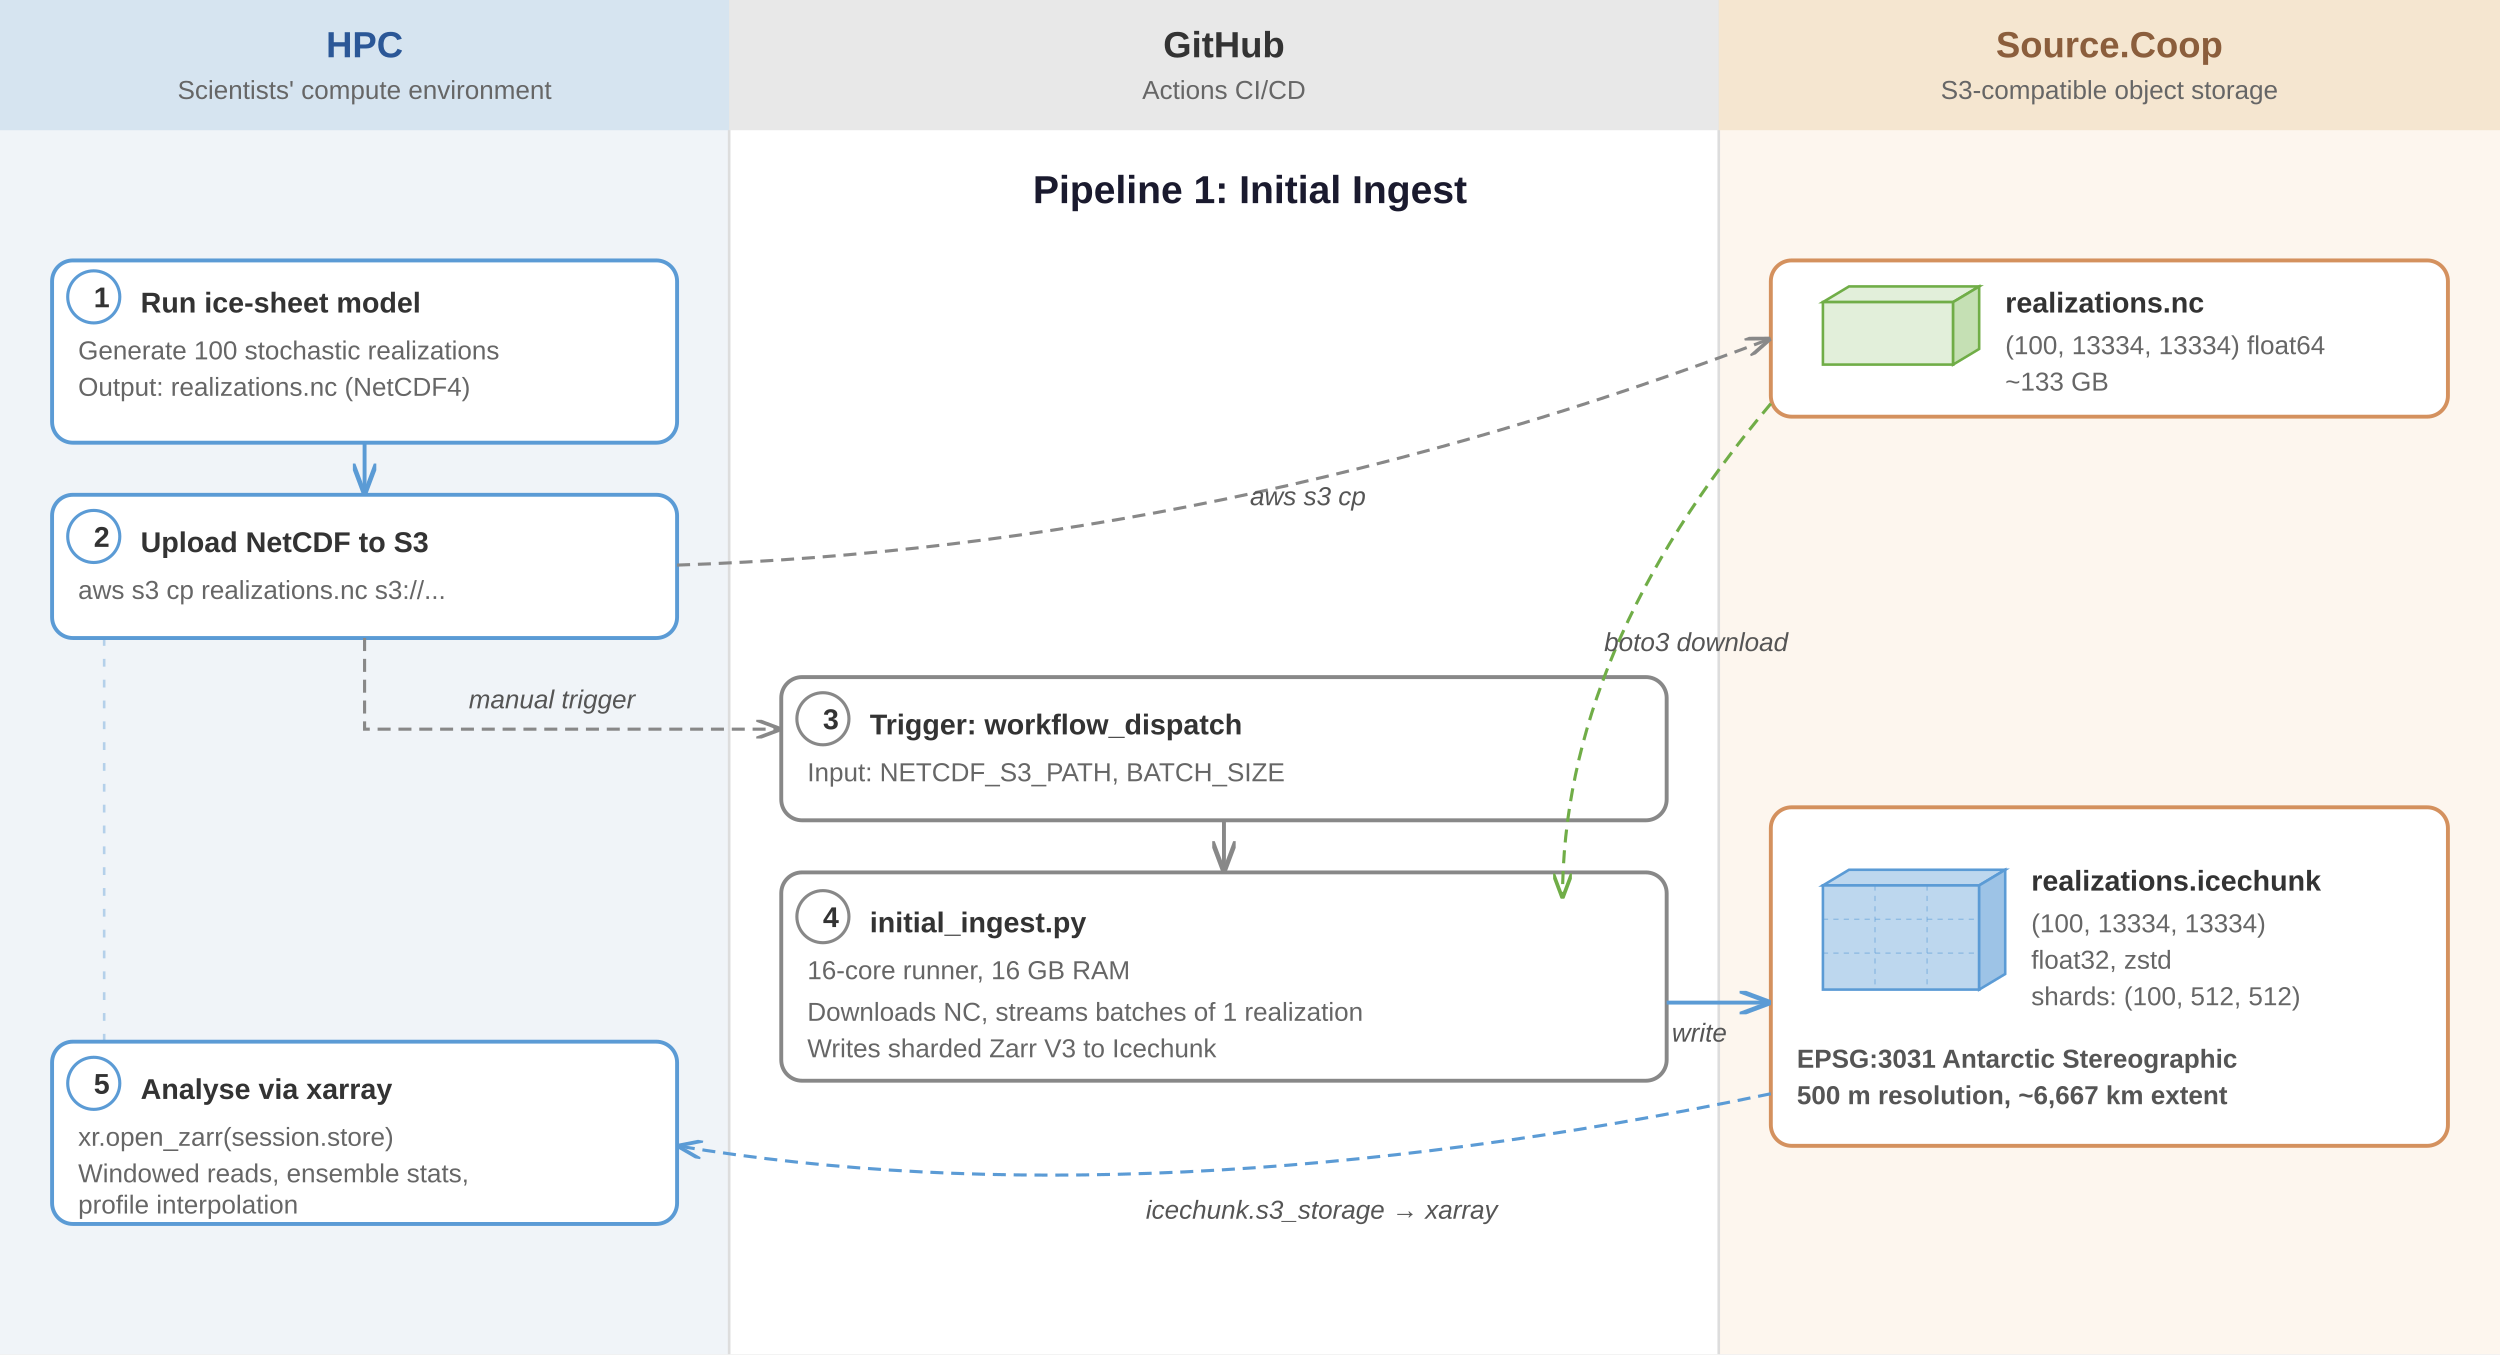
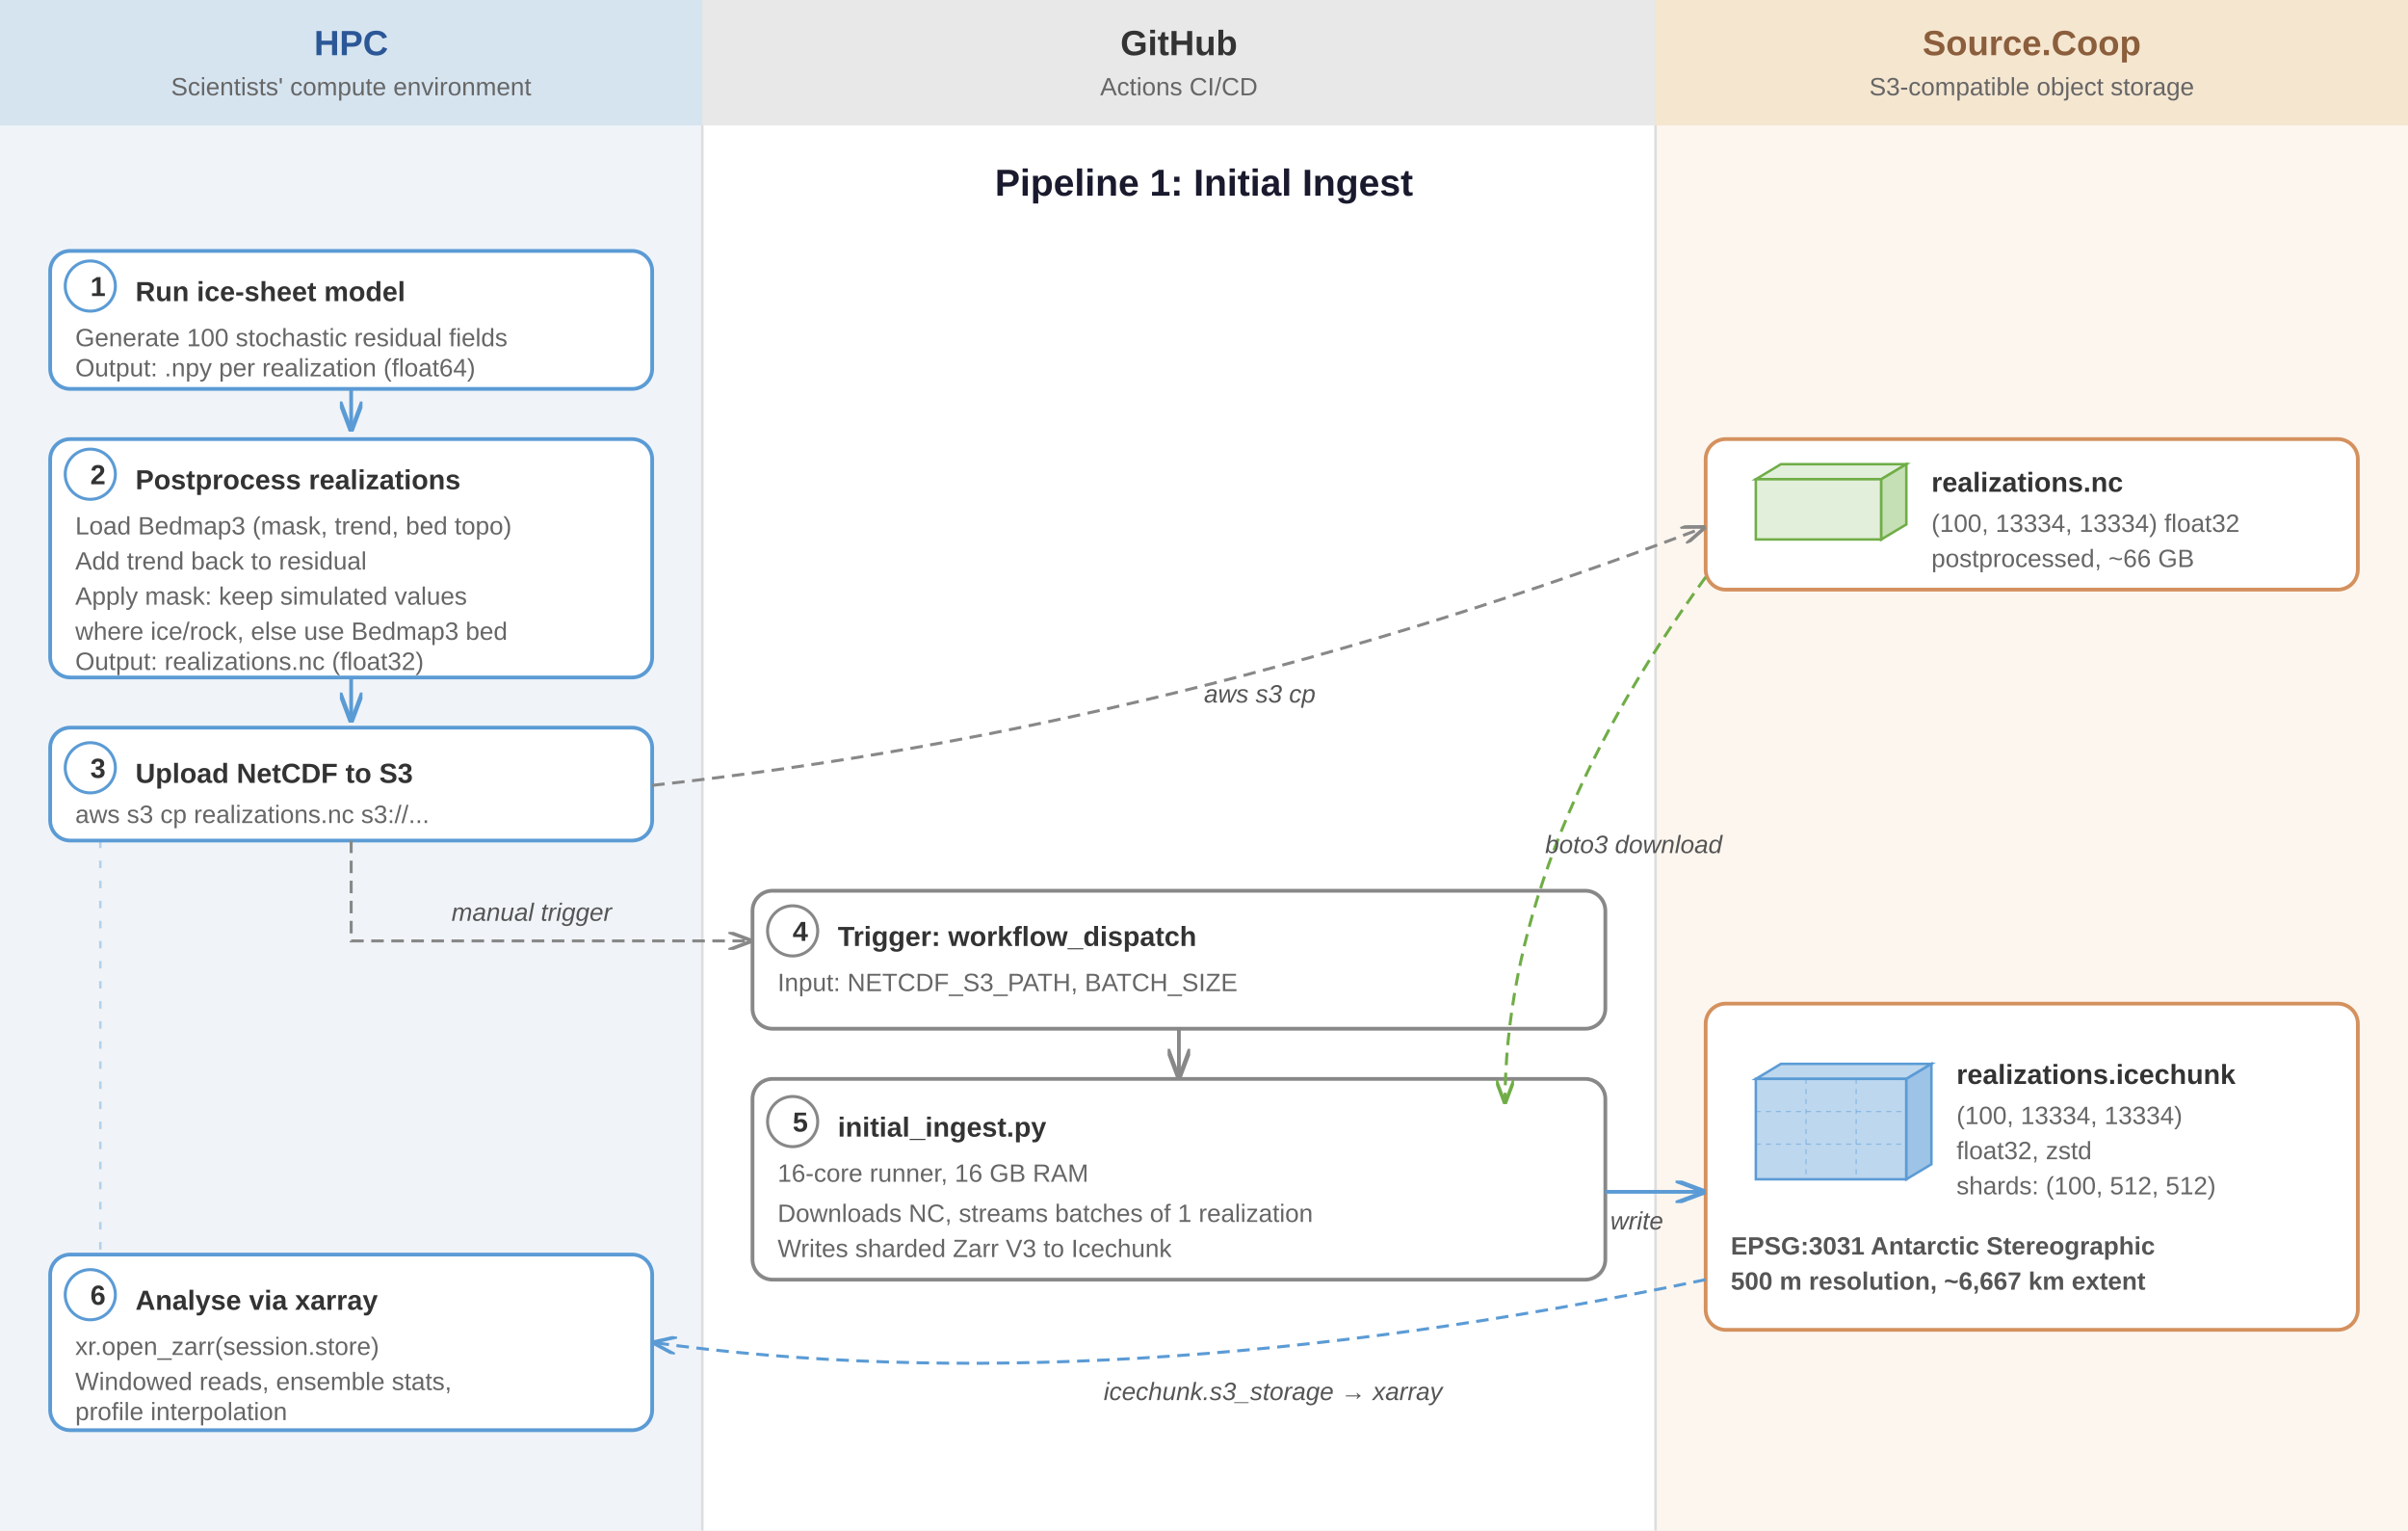
- <svg xmlns="http://www.w3.org/2000/svg" width="960" height="520" viewBox="0 0 960 520">
+ <svg xmlns="http://www.w3.org/2000/svg" width="960" height="610" viewBox="0 0 960 610">
  <style>
    text { font-family: -apple-system, 'Helvetica Neue', Arial, sans-serif; }
    .env-label { font-size: 14px; font-weight: 700; }
    .env-sub { font-size: 10px; fill: #666; }
    .step-bold { font-size: 11px; fill: #333; font-weight: 600; }
    .detail { font-size: 10px; fill: #666; }
    .dim { font-size: 10px; fill: #555; font-weight: 600; }
    .arrow-label { font-size: 10px; fill: #555; font-style: italic; }
  </style>
  <defs>
    <marker id="arr" markerWidth="8" markerHeight="6" refX="8" refY="3" orient="auto">
      <path d="M0,0 L8,3 L0,6" fill="none" stroke="#888" stroke-width="1.2" />
    </marker>
    <marker id="arr-blue" markerWidth="8" markerHeight="6" refX="8" refY="3" orient="auto">
      <path d="M0,0 L8,3 L0,6" fill="none" stroke="#5B9BD5" stroke-width="1.2" />
    </marker>
    <marker id="arr-green" markerWidth="8" markerHeight="6" refX="8" refY="3" orient="auto">
      <path d="M0,0 L8,3 L0,6" fill="none" stroke="#70AD47" stroke-width="1.2" />
    </marker>
  </defs>
-   <rect x="0" y="0" width="280" height="520" fill="#F0F4F8" />
-   <rect x="280" y="0" width="380" height="520" fill="#FFFFFF" />
-   <rect x="660" y="0" width="300" height="520" fill="#FDF6EE" />
-   <line x1="280" y1="0" x2="280" y2="520" stroke="#ddd" stroke-width="1" />
-   <line x1="660" y1="0" x2="660" y2="520" stroke="#ddd" stroke-width="1" />
+   <rect x="0" y="0" width="280" height="610" fill="#F0F4F8" />
+   <rect x="280" y="0" width="380" height="610" fill="#FFFFFF" />
+   <rect x="660" y="0" width="300" height="610" fill="#FDF6EE" />
+   <line x1="280" y1="0" x2="280" y2="610" stroke="#ddd" stroke-width="1" />
+   <line x1="660" y1="0" x2="660" y2="610" stroke="#ddd" stroke-width="1" />
  <rect x="0" y="0" width="280" height="50" fill="#D6E4F0" />
  <text x="140" y="22" text-anchor="middle" class="env-label" fill="#2B5797">HPC</text>
  <text x="140" y="38" text-anchor="middle" class="env-sub">Scientists' compute environment</text>
  <rect x="280" y="0" width="380" height="50" fill="#E8E8E8" />
  <text x="470" y="22" text-anchor="middle" class="env-label" fill="#333">GitHub</text>
  <text x="470" y="38" text-anchor="middle" class="env-sub">Actions CI/CD</text>
  <rect x="660" y="0" width="300" height="50" fill="#F5E6D0" />
  <text x="810" y="22" text-anchor="middle" class="env-label" fill="#8B5E3C">Source.Coop</text>
  <text x="810" y="38" text-anchor="middle" class="env-sub">S3-compatible object storage</text>
  <text x="480" y="78" text-anchor="middle" font-size="15" font-weight="700" fill="#1a1a2e" font-family="-apple-system, 'Helvetica Neue', Arial, sans-serif">Pipeline 1: Initial Ingest</text>
-   <rect x="20" y="100" width="240" height="70" rx="8" fill="#fff" stroke="#5B9BD5" stroke-width="1.5" />
+   <rect x="20" y="100" width="240" height="55" rx="8" fill="#fff" stroke="#5B9BD5" stroke-width="1.5" />
  <text x="36" y="118" class="step-bold" fill="#2B5797">1</text>
  <circle cx="36" cy="114" r="10" fill="none" stroke="#5B9BD5" stroke-width="1.2" />
  <text x="54" y="120" class="step-bold">Run ice-sheet model</text>
-   <text x="30" y="138" class="detail">Generate 100 stochastic realizations</text>
-   <text x="30" y="152" class="detail">Output: realizations.nc (NetCDF4)</text>
-   <rect x="20" y="190" width="240" height="55" rx="8" fill="#fff" stroke="#5B9BD5" stroke-width="1.5" />
-   <text x="36" y="210" class="step-bold" fill="#2B5797">2</text>
-   <circle cx="36" cy="206" r="10" fill="none" stroke="#5B9BD5" stroke-width="1.2" />
-   <text x="54" y="212" class="step-bold">Upload NetCDF to S3</text>
-   <text x="30" y="230" class="detail">aws s3 cp realizations.nc s3://...</text>
-   <line x1="140" y1="170" x2="140" y2="190" stroke="#5B9BD5" stroke-width="1.5" marker-end="url(#arr-blue)" />
-   <rect x="680" y="100" width="260" height="60" rx="8" fill="#fff" stroke="#D4915E" stroke-width="1.5" />
-   <polygon points="700,116 750,116 760,110 710,110" fill="#E2EFDA" stroke="#70AD47" stroke-width="1" />
-   <polygon points="700,116 750,116 750,140 700,140" fill="#E2EFDA" stroke="#70AD47" stroke-width="1" />
-   <polygon points="750,116 760,110 760,134 750,140" fill="#C5E0B4" stroke="#70AD47" stroke-width="1" />
-   <text x="770" y="120" class="step-bold">realizations.nc</text>
-   <text x="770" y="136" class="detail">(100, 13334, 13334) float64</text>
-   <text x="770" y="150" class="detail">~133 GB</text>
-   <path d="M260,217 Q470,210 680,130" fill="none" stroke="#888" stroke-width="1.2" stroke-dasharray="5,3" marker-end="url(#arr)" />
-   <text x="480" y="194" class="arrow-label">aws s3 cp</text>
-   <rect x="300" y="260" width="340" height="55" rx="8" fill="#fff" stroke="#888" stroke-width="1.5" />
-   <text x="316" y="280" class="step-bold" fill="#333">3</text>
-   <circle cx="316" cy="276" r="10" fill="none" stroke="#888" stroke-width="1.2" />
-   <text x="334" y="282" class="step-bold">Trigger: workflow_dispatch</text>
-   <text x="310" y="300" class="detail">Input: NETCDF_S3_PATH, BATCH_SIZE</text>
-   <path d="M140,245 L140,280 L300,280" fill="none" stroke="#888" stroke-width="1.2" stroke-dasharray="5,3" marker-end="url(#arr)" />
-   <text x="180" y="272" class="arrow-label">manual trigger</text>
-   <rect x="300" y="335" width="340" height="80" rx="8" fill="#fff" stroke="#888" stroke-width="1.5" />
-   <text x="316" y="356" class="step-bold" fill="#333">4</text>
-   <circle cx="316" cy="352" r="10" fill="none" stroke="#888" stroke-width="1.2" />
-   <text x="334" y="358" class="step-bold">initial_ingest.py</text>
-   <text x="310" y="376" class="detail">16-core runner, 16 GB RAM</text>
-   <text x="310" y="392" class="detail">Downloads NC, streams batches of 1 realization</text>
-   <text x="310" y="406" class="detail">Writes sharded Zarr V3 to Icechunk</text>
-   <line x1="470" y1="315" x2="470" y2="335" stroke="#888" stroke-width="1.5" marker-end="url(#arr)" />
-   <path d="M680,155 Q600,250 600,345" fill="none" stroke="#70AD47" stroke-width="1.2" stroke-dasharray="5,3" marker-end="url(#arr-green)" />
-   <text x="616" y="250" class="arrow-label">boto3 download</text>
-   <rect x="680" y="310" width="260" height="130" rx="8" fill="#fff" stroke="#D4915E" stroke-width="1.5" />
-   <polygon points="700,340 760,340 770,334 710,334" fill="#BDD7EE" stroke="#5B9BD5" stroke-width="1" />
-   <polygon points="700,340 760,340 760,380 700,380" fill="#BDD7EE" stroke="#5B9BD5" stroke-width="1" />
-   <polygon points="760,340 770,334 770,374 760,380" fill="#9DC3E6" stroke="#5B9BD5" stroke-width="1" />
-   <line x1="720" y1="340" x2="720" y2="380" stroke="#5B9BD5" stroke-width="0.5" stroke-dasharray="2,2" opacity="0.5" />
-   <line x1="740" y1="340" x2="740" y2="380" stroke="#5B9BD5" stroke-width="0.5" stroke-dasharray="2,2" opacity="0.5" />
-   <line x1="700" y1="353" x2="760" y2="353" stroke="#5B9BD5" stroke-width="0.5" stroke-dasharray="2,2" opacity="0.5" />
-   <line x1="700" y1="366" x2="760" y2="366" stroke="#5B9BD5" stroke-width="0.5" stroke-dasharray="2,2" opacity="0.5" />
-   <text x="780" y="342" class="step-bold">realizations.icechunk</text>
-   <text x="780" y="358" class="detail">(100, 13334, 13334)</text>
-   <text x="780" y="372" class="detail">float32, zstd</text>
-   <text x="780" y="386" class="detail">shards: (100, 512, 512)</text>
-   <text x="690" y="410" class="dim">EPSG:3031 Antarctic Stereographic</text>
-   <text x="690" y="424" class="dim">500 m resolution, ~6,667 km extent</text>
-   <path d="M640,385 L680,385" fill="none" stroke="#5B9BD5" stroke-width="1.5" marker-end="url(#arr-blue)" />
-   <text x="642" y="400" class="arrow-label">write</text>
-   <rect x="20" y="400" width="240" height="70" rx="8" fill="#fff" stroke="#5B9BD5" stroke-width="1.5" />
-   <text x="36" y="420" class="step-bold" fill="#2B5797">5</text>
-   <circle cx="36" cy="416" r="10" fill="none" stroke="#5B9BD5" stroke-width="1.2" />
-   <text x="54" y="422" class="step-bold">Analyse via xarray</text>
-   <text x="30" y="440" class="detail">xr.open_zarr(session.store)</text>
-   <text x="30" y="454" class="detail">Windowed reads, ensemble stats,</text>
-   <text x="30" y="466" class="detail">profile interpolation</text>
-   <path d="M680,420 Q440,470 260,440" fill="none" stroke="#5B9BD5" stroke-width="1.2" stroke-dasharray="5,3" marker-end="url(#arr-blue)" />
-   <text x="440" y="468" class="arrow-label">icechunk.s3_storage → xarray</text>
-   <line x1="40" y1="245" x2="40" y2="400" stroke="#5B9BD5" stroke-width="1" stroke-dasharray="3,5" opacity="0.4" />
+   <text x="30" y="138" class="detail">Generate 100 stochastic residual fields</text>
+   <text x="30" y="150" class="detail">Output: .npy per realization (float64)</text>
+   <line x1="140" y1="155" x2="140" y2="172" stroke="#5B9BD5" stroke-width="1.5" marker-end="url(#arr-blue)" />
+   <rect x="20" y="175" width="240" height="95" rx="8" fill="#fff" stroke="#5B9BD5" stroke-width="1.5" />
+   <text x="36" y="193" class="step-bold" fill="#2B5797">2</text>
+   <circle cx="36" cy="189" r="10" fill="none" stroke="#5B9BD5" stroke-width="1.2" />
+   <text x="54" y="195" class="step-bold">Postprocess realizations</text>
+   <text x="30" y="213" class="detail">Load Bedmap3 (mask, trend, bed topo)</text>
+   <text x="30" y="227" class="detail">Add trend back to residual</text>
+   <text x="30" y="241" class="detail">Apply mask: keep simulated values</text>
+   <text x="30" y="255" class="detail">where ice/rock, else use Bedmap3 bed</text>
+   <text x="30" y="267" class="detail">Output: realizations.nc (float32)</text>
+   <line x1="140" y1="270" x2="140" y2="288" stroke="#5B9BD5" stroke-width="1.5" marker-end="url(#arr-blue)" />
+   <rect x="20" y="290" width="240" height="45" rx="8" fill="#fff" stroke="#5B9BD5" stroke-width="1.5" />
+   <text x="36" y="310" class="step-bold" fill="#2B5797">3</text>
+   <circle cx="36" cy="306" r="10" fill="none" stroke="#5B9BD5" stroke-width="1.2" />
+   <text x="54" y="312" class="step-bold">Upload NetCDF to S3</text>
+   <text x="30" y="328" class="detail">aws s3 cp realizations.nc s3://...</text>
+   <rect x="680" y="175" width="260" height="60" rx="8" fill="#fff" stroke="#D4915E" stroke-width="1.5" />
+   <polygon points="700,191 750,191 760,185 710,185" fill="#E2EFDA" stroke="#70AD47" stroke-width="1" />
+   <polygon points="700,191 750,191 750,215 700,215" fill="#E2EFDA" stroke="#70AD47" stroke-width="1" />
+   <polygon points="750,191 760,185 760,209 750,215" fill="#C5E0B4" stroke="#70AD47" stroke-width="1" />
+   <text x="770" y="196" class="step-bold">realizations.nc</text>
+   <text x="770" y="212" class="detail">(100, 13334, 13334) float32</text>
+   <text x="770" y="226" class="detail">postprocessed, ~66 GB</text>
+   <path d="M260,313 Q470,290 680,210" fill="none" stroke="#888" stroke-width="1.2" stroke-dasharray="5,3" marker-end="url(#arr)" />
+   <text x="480" y="280" class="arrow-label">aws s3 cp</text>
+   <rect x="300" y="355" width="340" height="55" rx="8" fill="#fff" stroke="#888" stroke-width="1.5" />
+   <text x="316" y="375" class="step-bold" fill="#333">4</text>
+   <circle cx="316" cy="371" r="10" fill="none" stroke="#888" stroke-width="1.2" />
+   <text x="334" y="377" class="step-bold">Trigger: workflow_dispatch</text>
+   <text x="310" y="395" class="detail">Input: NETCDF_S3_PATH, BATCH_SIZE</text>
+   <path d="M140,335 L140,375 L300,375" fill="none" stroke="#888" stroke-width="1.2" stroke-dasharray="5,3" marker-end="url(#arr)" />
+   <text x="180" y="367" class="arrow-label">manual trigger</text>
+   <rect x="300" y="430" width="340" height="80" rx="8" fill="#fff" stroke="#888" stroke-width="1.5" />
+   <text x="316" y="451" class="step-bold" fill="#333">5</text>
+   <circle cx="316" cy="447" r="10" fill="none" stroke="#888" stroke-width="1.2" />
+   <text x="334" y="453" class="step-bold">initial_ingest.py</text>
+   <text x="310" y="471" class="detail">16-core runner, 16 GB RAM</text>
+   <text x="310" y="487" class="detail">Downloads NC, streams batches of 1 realization</text>
+   <text x="310" y="501" class="detail">Writes sharded Zarr V3 to Icechunk</text>
+   <line x1="470" y1="410" x2="470" y2="430" stroke="#888" stroke-width="1.5" marker-end="url(#arr)" />
+   <path d="M680,230 Q600,340 600,440" fill="none" stroke="#70AD47" stroke-width="1.2" stroke-dasharray="5,3" marker-end="url(#arr-green)" />
+   <text x="616" y="340" class="arrow-label">boto3 download</text>
+   <rect x="680" y="400" width="260" height="130" rx="8" fill="#fff" stroke="#D4915E" stroke-width="1.5" />
+   <polygon points="700,430 760,430 770,424 710,424" fill="#BDD7EE" stroke="#5B9BD5" stroke-width="1" />
+   <polygon points="700,430 760,430 760,470 700,470" fill="#BDD7EE" stroke="#5B9BD5" stroke-width="1" />
+   <polygon points="760,430 770,424 770,464 760,470" fill="#9DC3E6" stroke="#5B9BD5" stroke-width="1" />
+   <line x1="720" y1="430" x2="720" y2="470" stroke="#5B9BD5" stroke-width="0.5" stroke-dasharray="2,2" opacity="0.5" />
+   <line x1="740" y1="430" x2="740" y2="470" stroke="#5B9BD5" stroke-width="0.5" stroke-dasharray="2,2" opacity="0.5" />
+   <line x1="700" y1="443" x2="760" y2="443" stroke="#5B9BD5" stroke-width="0.5" stroke-dasharray="2,2" opacity="0.5" />
+   <line x1="700" y1="456" x2="760" y2="456" stroke="#5B9BD5" stroke-width="0.5" stroke-dasharray="2,2" opacity="0.5" />
+   <text x="780" y="432" class="step-bold">realizations.icechunk</text>
+   <text x="780" y="448" class="detail">(100, 13334, 13334)</text>
+   <text x="780" y="462" class="detail">float32, zstd</text>
+   <text x="780" y="476" class="detail">shards: (100, 512, 512)</text>
+   <text x="690" y="500" class="dim">EPSG:3031 Antarctic Stereographic</text>
+   <text x="690" y="514" class="dim">500 m resolution, ~6,667 km extent</text>
+   <path d="M640,475 L680,475" fill="none" stroke="#5B9BD5" stroke-width="1.5" marker-end="url(#arr-blue)" />
+   <text x="642" y="490" class="arrow-label">write</text>
+   <rect x="20" y="500" width="240" height="70" rx="8" fill="#fff" stroke="#5B9BD5" stroke-width="1.5" />
+   <text x="36" y="520" class="step-bold" fill="#2B5797">6</text>
+   <circle cx="36" cy="516" r="10" fill="none" stroke="#5B9BD5" stroke-width="1.2" />
+   <text x="54" y="522" class="step-bold">Analyse via xarray</text>
+   <text x="30" y="540" class="detail">xr.open_zarr(session.store)</text>
+   <text x="30" y="554" class="detail">Windowed reads, ensemble stats,</text>
+   <text x="30" y="566" class="detail">profile interpolation</text>
+   <path d="M680,510 Q440,560 260,535" fill="none" stroke="#5B9BD5" stroke-width="1.2" stroke-dasharray="5,3" marker-end="url(#arr-blue)" />
+   <text x="440" y="558" class="arrow-label">icechunk.s3_storage → xarray</text>
+   <line x1="40" y1="335" x2="40" y2="500" stroke="#5B9BD5" stroke-width="1" stroke-dasharray="3,5" opacity="0.4" />
</svg>
